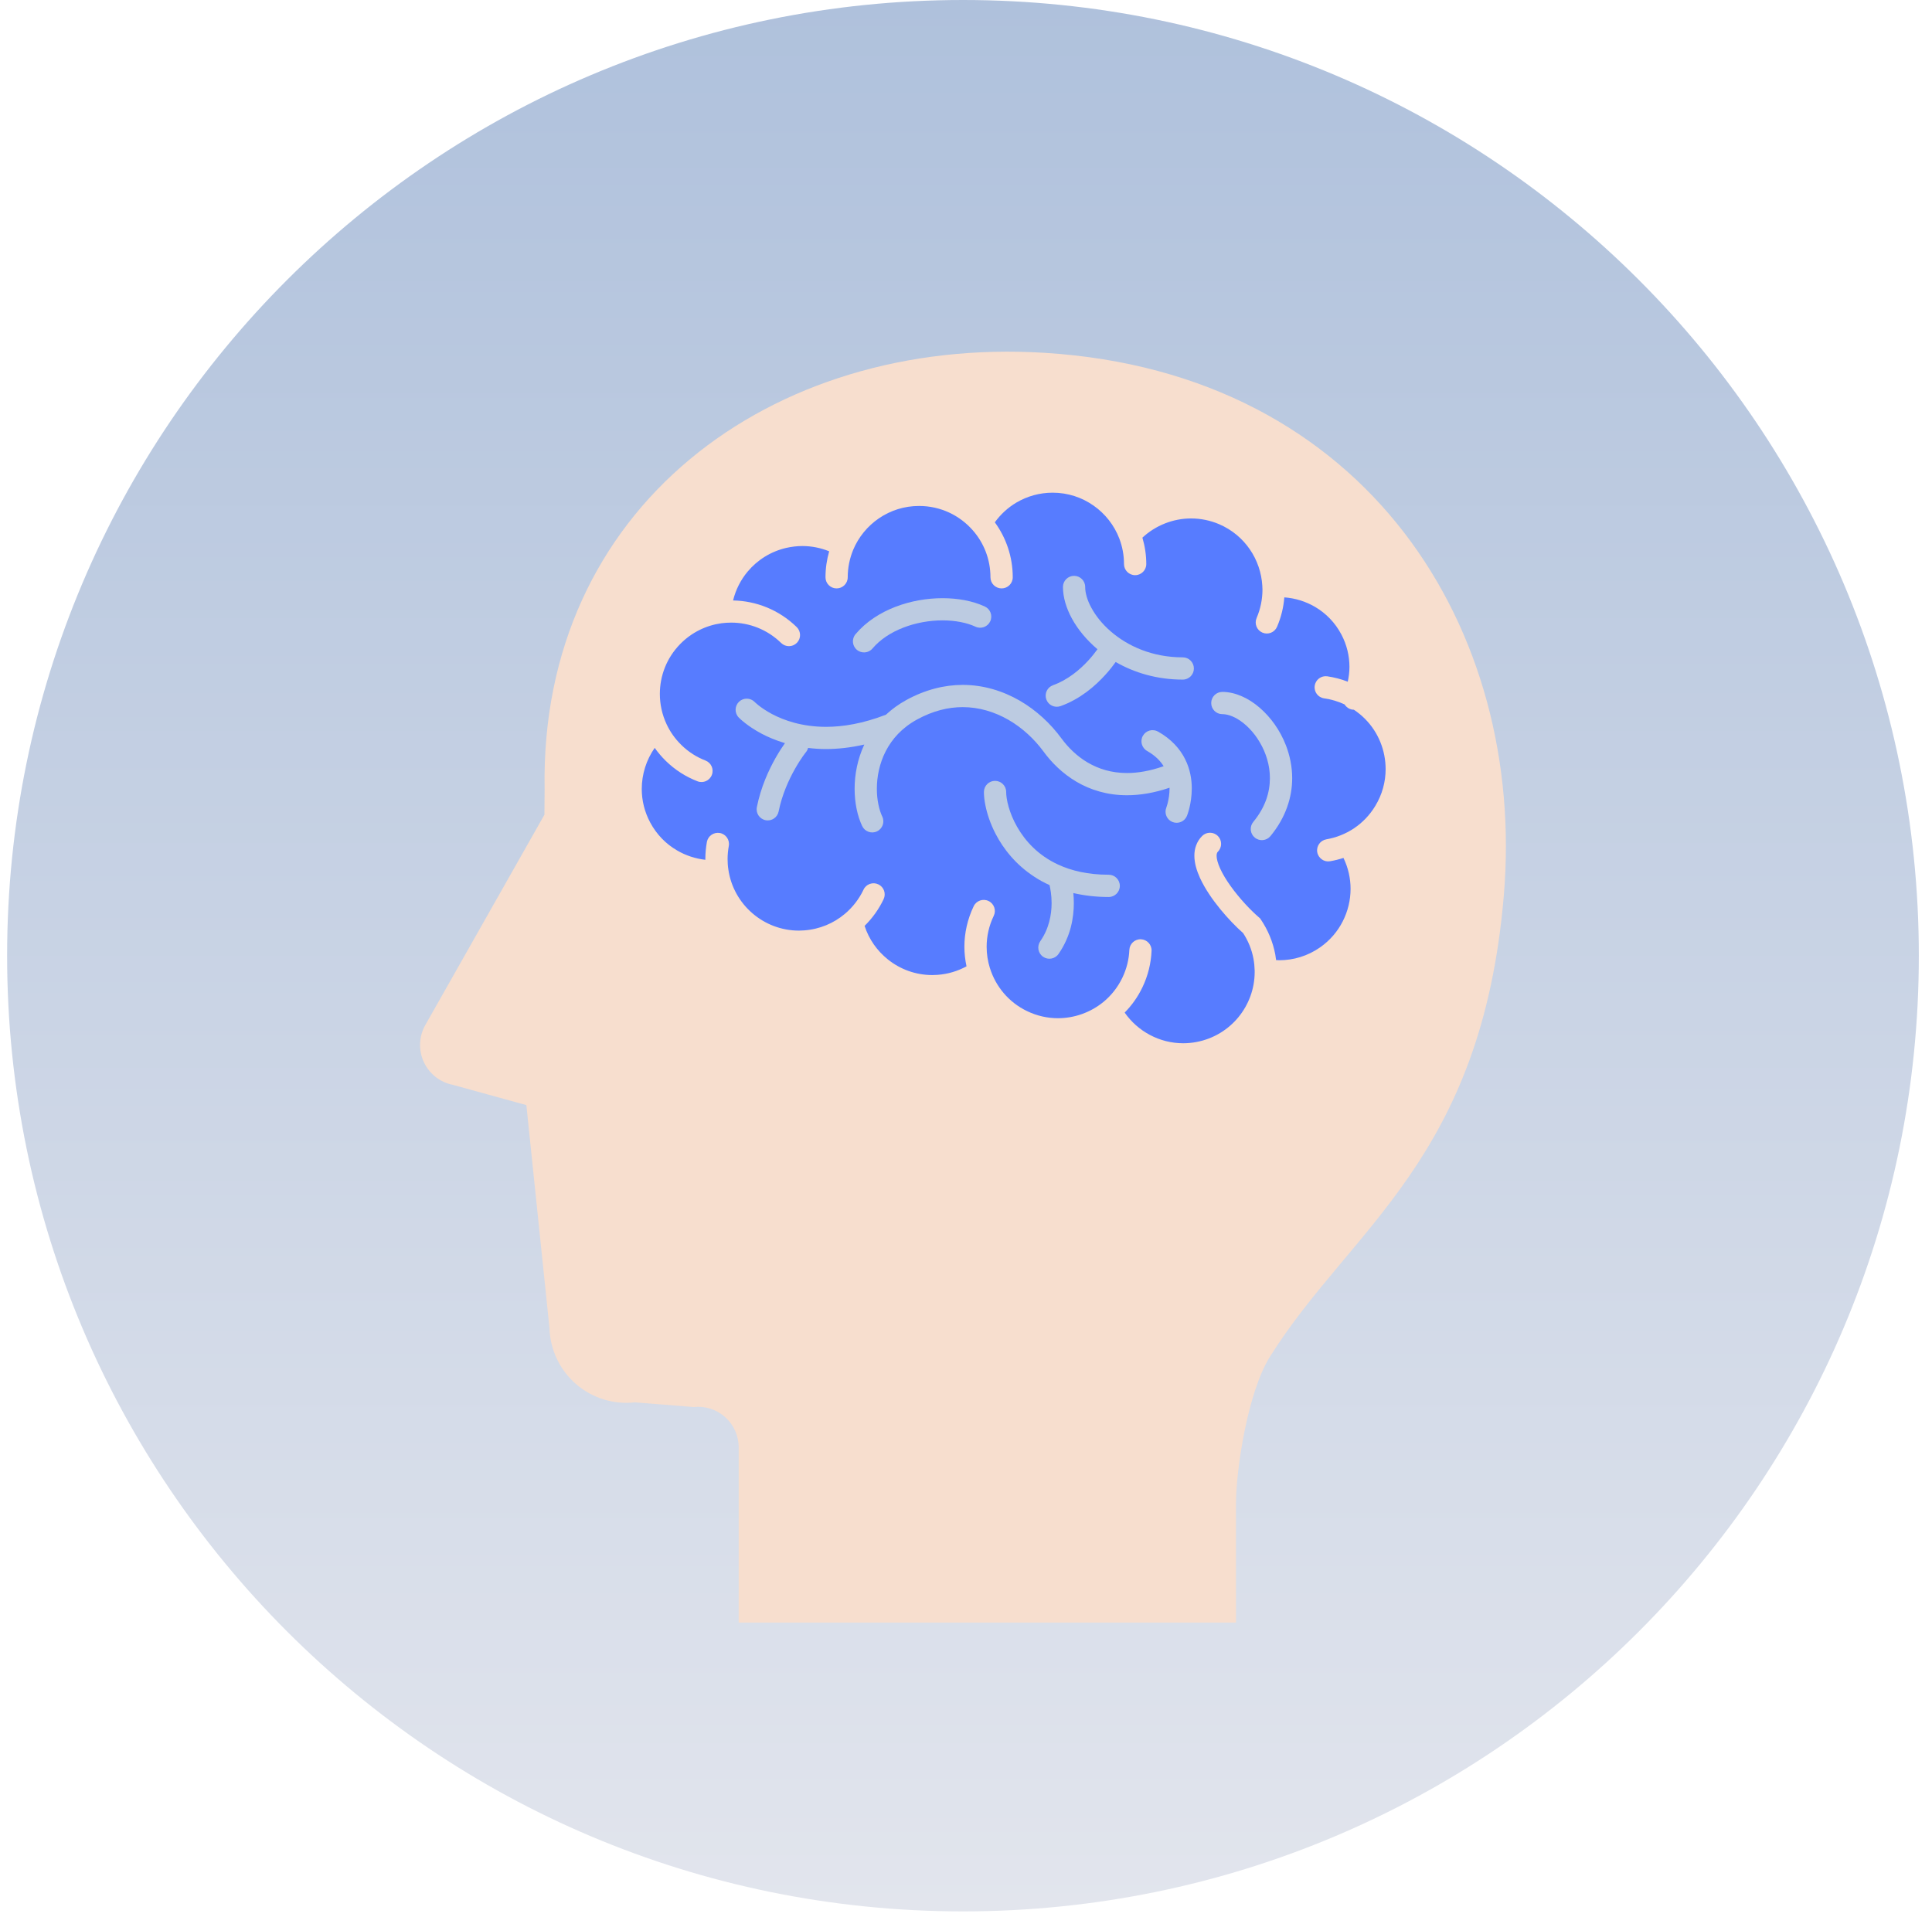
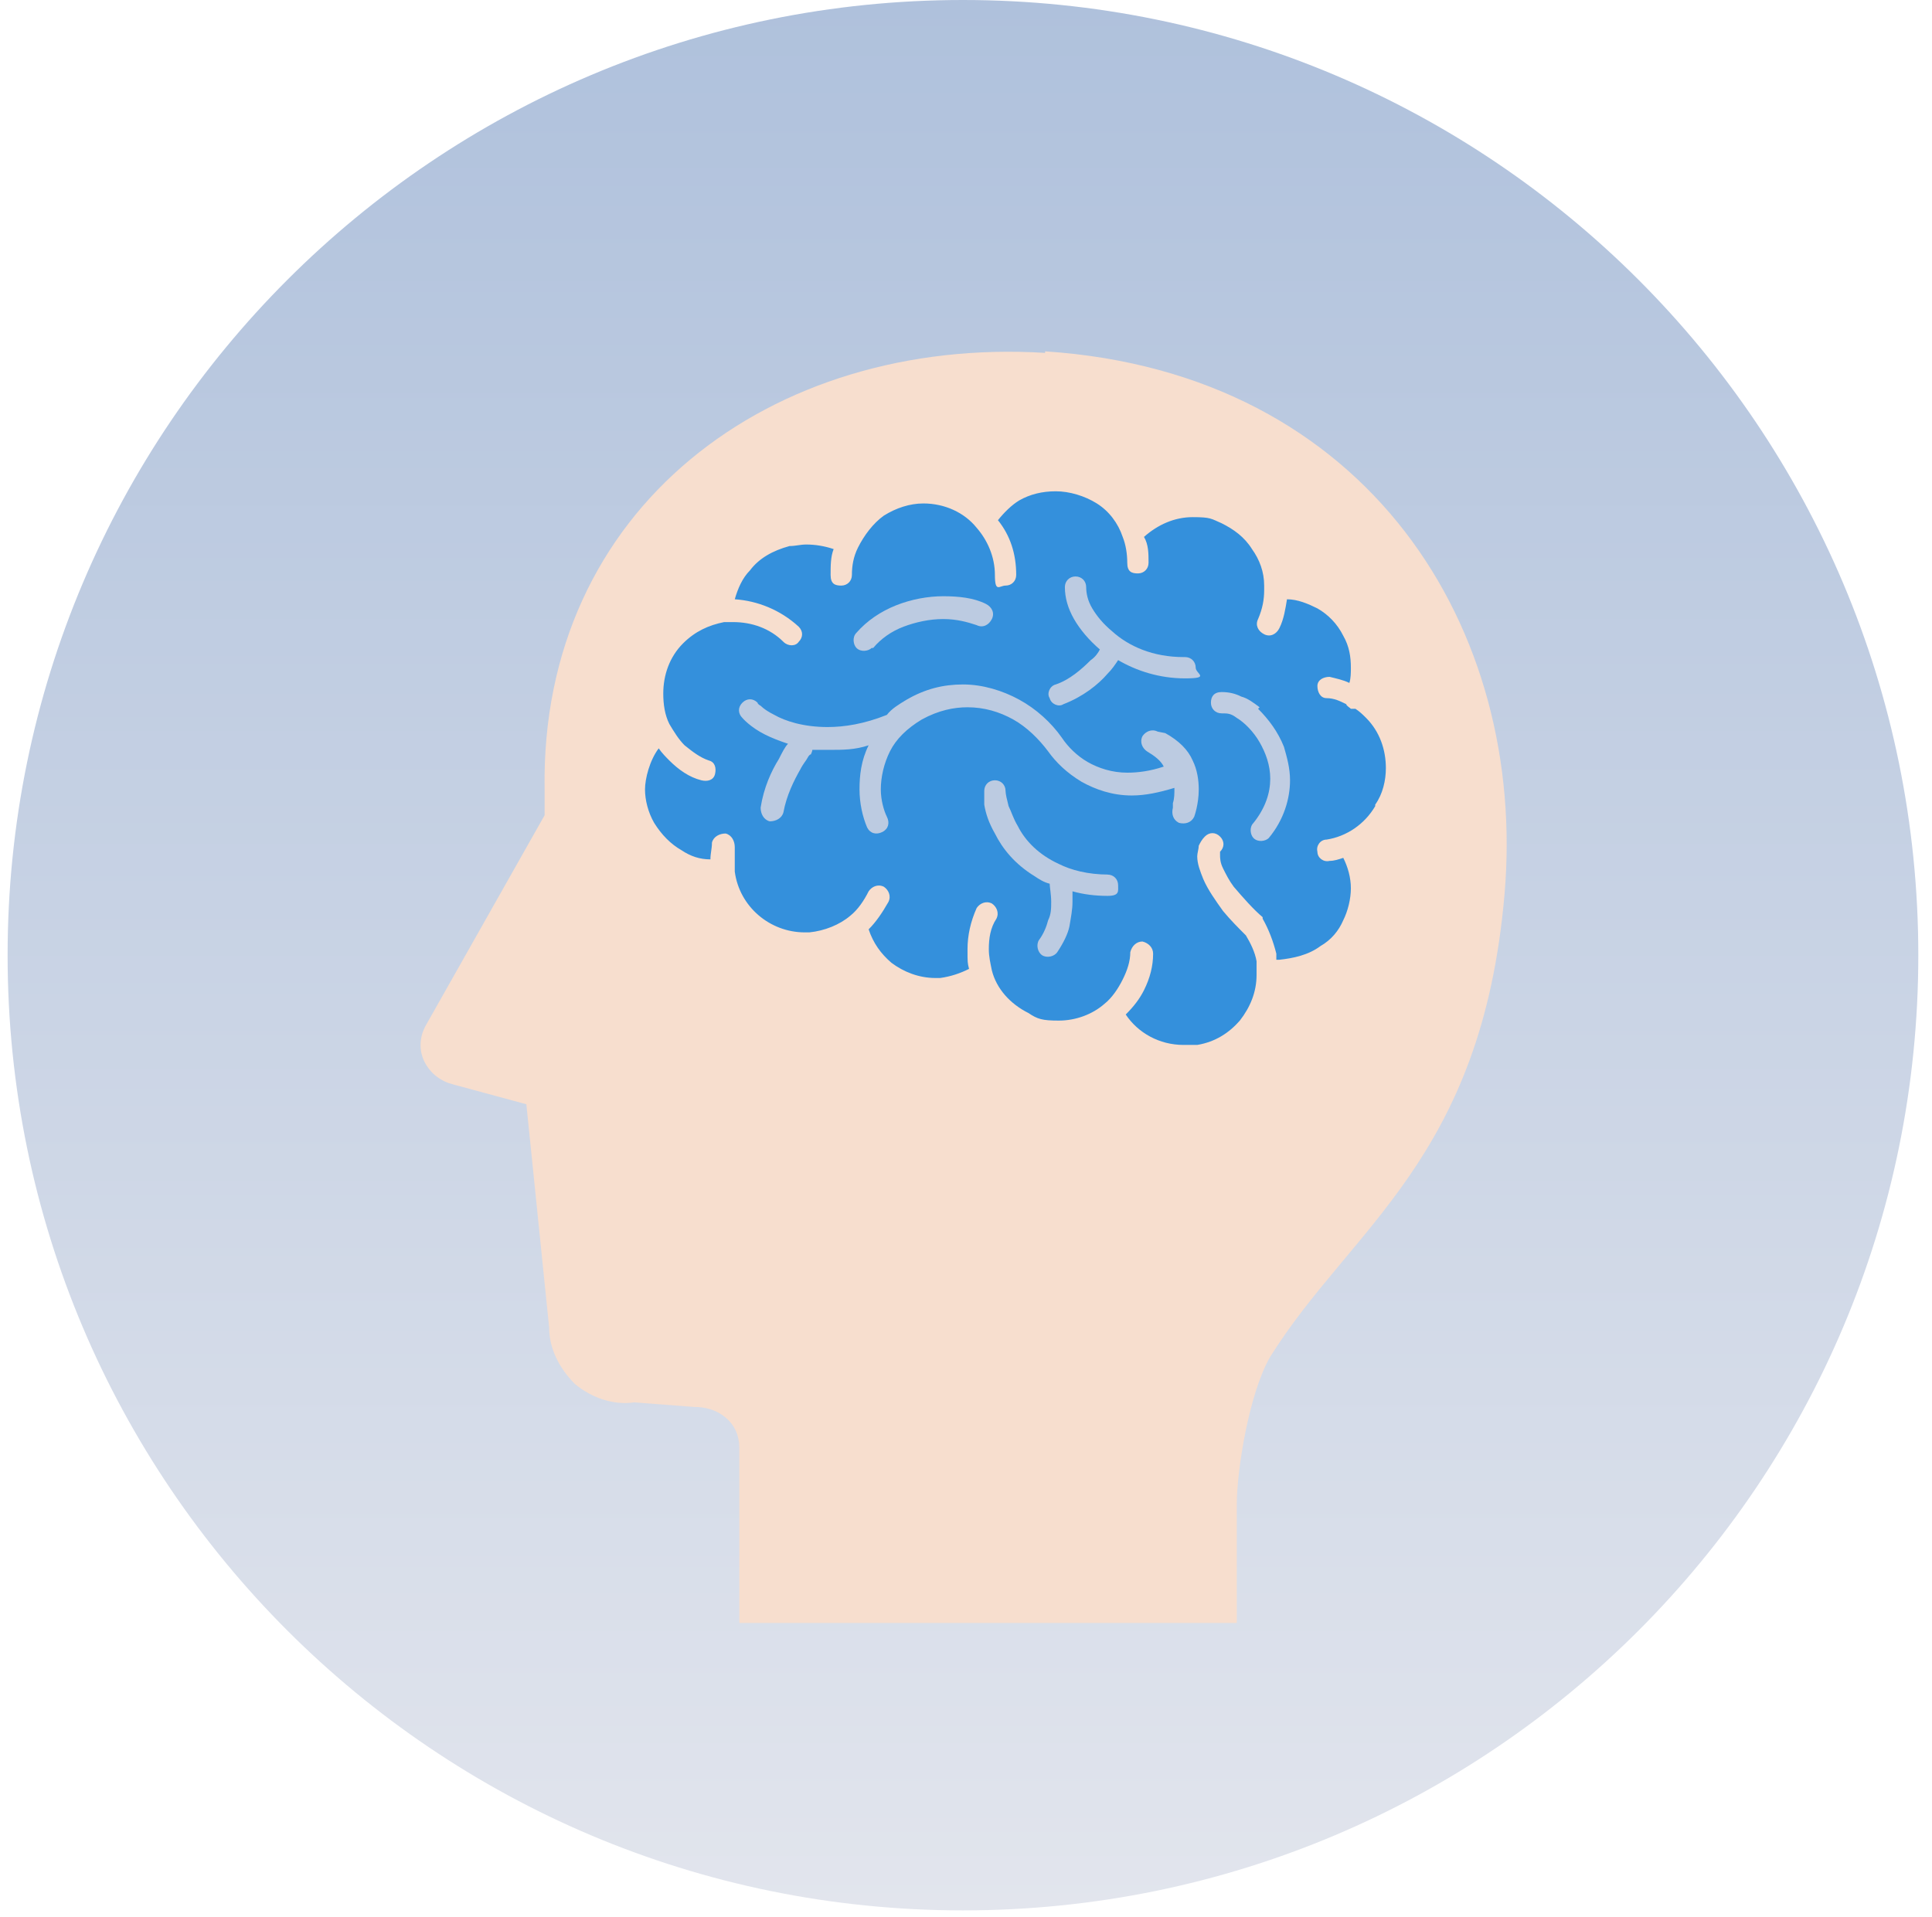
- <svg xmlns="http://www.w3.org/2000/svg" width="127" height="126" viewBox="0 0 127 126" fill="none">
-   <circle cx="63.301" cy="62.833" r="62.833" fill="url(#paint0_linear_4741_2343)" />
-   <circle cx="66.319" cy="54.791" r="26.641" fill="#577CFF" />
-   <path d="M72.88 57.51C71.515 57.51 70.427 57.247 69.554 56.842C68.246 56.236 67.399 55.303 66.866 54.372C66.6 53.909 66.416 53.448 66.301 53.043C66.185 52.639 66.14 52.283 66.141 52.071C66.141 51.665 65.814 51.338 65.409 51.338C65.005 51.338 64.678 51.665 64.678 52.071C64.678 52.334 64.71 52.624 64.775 52.943C64.887 53.503 65.097 54.148 65.442 54.815C65.956 55.809 66.775 56.855 67.999 57.647C68.306 57.85 68.635 58.031 68.992 58.192C69.049 58.435 69.128 58.861 69.127 59.378C69.127 59.752 69.085 60.168 68.972 60.597C68.859 61.025 68.676 61.46 68.38 61.885C68.153 62.219 68.234 62.673 68.567 62.903C68.898 63.132 69.353 63.051 69.583 62.718C69.983 62.142 70.237 61.542 70.387 60.971C70.536 60.399 70.588 59.854 70.588 59.378C70.588 59.14 70.575 58.916 70.556 58.715C71.26 58.877 72.03 58.974 72.88 58.974C73.284 58.974 73.612 58.646 73.612 58.242C73.612 57.838 73.284 57.51 72.88 57.51Z" fill="#BCCBE1" />
-   <path d="M76.123 48.098C75.771 47.902 75.327 48.023 75.127 48.376C74.928 48.726 75.053 49.172 75.405 49.372C75.944 49.681 76.272 50.022 76.492 50.375C75.59 50.691 74.793 50.823 74.085 50.823C73.053 50.822 72.209 50.549 71.494 50.13C70.784 49.713 70.211 49.14 69.775 48.548C69.057 47.568 68.124 46.697 67.023 46.06C65.922 45.427 64.651 45.029 63.284 45.029C62.088 45.029 60.828 45.338 59.577 46.024C59.067 46.303 58.622 46.631 58.237 46.989C56.716 47.575 55.407 47.787 54.297 47.787C52.717 47.784 51.538 47.362 50.749 46.946C50.356 46.737 50.062 46.53 49.871 46.38C49.776 46.303 49.705 46.244 49.662 46.204L49.619 46.162L49.611 46.154C49.33 45.867 48.87 45.859 48.578 46.138C48.288 46.419 48.28 46.88 48.56 47.172C48.602 47.214 49.103 47.726 50.066 48.238C50.487 48.461 51.003 48.679 51.599 48.858C51.441 49.081 51.224 49.408 50.988 49.822C50.536 50.62 50.016 51.743 49.753 53.062C49.671 53.461 49.929 53.845 50.325 53.924C50.721 54.005 51.105 53.745 51.184 53.349C51.406 52.237 51.862 51.246 52.261 50.544C52.461 50.189 52.644 49.912 52.777 49.721C52.844 49.628 52.897 49.555 52.933 49.509C52.951 49.486 52.964 49.47 52.972 49.459L52.983 49.449L52.984 49.446C53.05 49.364 53.094 49.271 53.12 49.172C53.491 49.22 53.882 49.247 54.297 49.247C55.065 49.247 55.908 49.156 56.815 48.951C56.363 49.919 56.179 50.931 56.178 51.857C56.18 52.788 56.358 53.637 56.676 54.311C56.849 54.675 57.285 54.832 57.649 54.659C58.013 54.485 58.17 54.05 57.996 53.685C57.794 53.264 57.638 52.595 57.641 51.857C57.639 51.059 57.814 50.184 58.226 49.383C58.641 48.583 59.282 47.854 60.28 47.306C61.331 46.729 62.338 46.492 63.284 46.49C64.365 46.492 65.382 46.804 66.292 47.327C67.2 47.85 67.992 48.588 68.596 49.411C69.127 50.137 69.839 50.851 70.753 51.391C71.666 51.931 72.788 52.286 74.085 52.284C74.943 52.284 75.874 52.131 76.879 51.79L76.88 51.841C76.88 52.199 76.824 52.525 76.768 52.756C76.742 52.869 76.713 52.962 76.693 53.019C76.684 53.049 76.677 53.071 76.672 53.084L76.668 53.095V53.096C76.52 53.47 76.7 53.893 77.075 54.044C77.45 54.193 77.876 54.01 78.026 53.637C78.046 53.585 78.338 52.853 78.342 51.841C78.342 51.261 78.241 50.579 77.901 49.907C77.566 49.231 76.987 48.585 76.123 48.098Z" fill="#BCCBE1" />
-   <path d="M57.354 42.635C57.858 42.041 58.573 41.574 59.388 41.261C60.203 40.944 61.11 40.787 61.961 40.787C62.788 40.787 63.56 40.939 64.124 41.203C64.493 41.373 64.927 41.212 65.094 40.846C65.263 40.48 65.104 40.044 64.739 39.877C63.922 39.499 62.961 39.33 61.961 39.328C60.933 39.328 59.862 39.512 58.861 39.896C57.865 40.28 56.939 40.867 56.241 41.692C55.978 41.999 56.017 42.46 56.324 42.72C56.633 42.983 57.096 42.943 57.354 42.635Z" fill="#BCCBE1" />
-   <path d="M68.652 23.196C50.632 22.087 35.457 33.423 35.801 51.893L35.788 53.565L27.959 67.39C27.537 68.135 27.499 69.039 27.857 69.817C28.214 70.596 28.922 71.156 29.763 71.322L34.601 72.656L36.12 87.316C36.161 88.729 36.789 90.061 37.855 90.988C38.921 91.917 40.328 92.356 41.732 92.199L45.595 92.507C46.349 92.423 47.104 92.664 47.669 93.171C48.234 93.676 48.558 94.399 48.558 95.158V106.678H81.247C81.247 106.678 81.247 101.092 81.247 98.864C81.247 96.634 82.017 91.539 83.475 89.205C88.775 80.732 97.401 76.224 98.856 58.848C100.313 41.47 89.941 24.507 68.652 23.196ZM90.4 52.994C89.667 54.205 88.482 54.959 87.188 55.182C86.791 55.252 86.522 55.628 86.589 56.027C86.66 56.424 87.038 56.694 87.435 56.623C87.732 56.572 88.024 56.498 88.313 56.405C88.624 57.051 88.78 57.745 88.78 58.436C88.78 59.174 88.604 59.907 88.267 60.57C87.932 61.232 87.435 61.822 86.783 62.281C85.962 62.856 85.029 63.13 84.103 63.132C84.029 63.132 83.957 63.124 83.884 63.122C83.868 63 83.853 62.879 83.832 62.76V62.758C83.672 61.911 83.341 61.136 82.888 60.462L82.833 60.38L82.758 60.315C82.205 59.84 81.471 59.062 80.904 58.268C80.618 57.872 80.376 57.471 80.212 57.114C80.046 56.755 79.97 56.444 79.973 56.26C79.973 56.178 79.985 56.121 80.001 56.084C80.014 56.048 80.028 56.026 80.056 55.997C80.341 55.713 80.341 55.249 80.056 54.962C79.77 54.678 79.308 54.678 79.024 54.962C78.844 55.139 78.709 55.353 78.628 55.581C78.543 55.803 78.512 56.035 78.512 56.26C78.515 56.766 78.668 57.246 78.882 57.722C79.209 58.432 79.695 59.137 80.222 59.781C80.718 60.385 81.243 60.929 81.715 61.345C82.041 61.843 82.279 62.407 82.396 63.028C82.444 63.29 82.469 63.55 82.475 63.799V63.804C82.475 63.836 82.476 63.869 82.476 63.903C82.476 65.007 82.083 66.053 81.407 66.876C80.731 67.697 79.779 68.294 78.65 68.507C78.356 68.563 78.064 68.59 77.776 68.59C76.226 68.591 74.792 67.811 73.93 66.573C74.395 66.102 74.791 65.551 75.091 64.924V64.925C75.466 64.15 75.663 63.329 75.698 62.515C75.716 62.113 75.404 61.772 75.002 61.754C74.596 61.736 74.256 62.05 74.238 62.452C74.212 63.072 74.062 63.694 73.776 64.287L73.775 64.29C73.467 64.925 73.04 65.457 72.53 65.877L72.528 65.878C71.687 66.564 70.628 66.943 69.545 66.943C68.863 66.943 68.17 66.794 67.512 66.475C66.295 65.89 65.449 64.847 65.075 63.654H65.073C64.931 63.201 64.857 62.725 64.857 62.247C64.857 61.564 65.006 60.871 65.324 60.212C65.5 59.848 65.346 59.411 64.982 59.237C64.62 59.062 64.183 59.213 64.007 59.577C63.594 60.436 63.394 61.35 63.394 62.247C63.394 62.682 63.445 63.112 63.534 63.532C62.963 63.843 62.32 64.043 61.625 64.093H61.623C61.509 64.101 61.398 64.106 61.285 64.106C60.187 64.106 59.171 63.725 58.365 63.079C57.661 62.515 57.121 61.757 56.834 60.873C57.347 60.368 57.773 59.773 58.086 59.114C58.258 58.748 58.102 58.314 57.737 58.142C57.373 57.969 56.934 58.124 56.764 58.491C56.475 59.103 56.054 59.647 55.54 60.08C54.807 60.699 53.883 61.096 52.855 61.17H52.854C52.739 61.178 52.628 61.184 52.517 61.184C50.197 61.184 48.216 59.469 47.88 57.177L47.879 57.17V57.166C47.86 57.056 47.848 56.942 47.84 56.824C47.832 56.712 47.828 56.597 47.828 56.484C47.828 56.19 47.856 55.899 47.908 55.618C47.98 55.221 47.718 54.84 47.321 54.766C46.926 54.695 46.543 54.954 46.468 55.351C46.402 55.719 46.366 56.097 46.366 56.484L46.367 56.528C45.71 56.454 45.072 56.244 44.502 55.909C43.779 55.488 43.166 54.87 42.742 54.078C42.364 53.371 42.186 52.618 42.186 51.871C42.186 50.907 42.485 49.961 43.037 49.17C43.25 49.471 43.491 49.754 43.76 50.02C44.378 50.626 45.092 51.074 45.848 51.366C46.225 51.514 46.647 51.326 46.793 50.948C46.941 50.572 46.751 50.149 46.377 50.003C45.798 49.78 45.256 49.439 44.786 48.977V48.976C44.37 48.57 44.048 48.108 43.818 47.613C43.523 46.985 43.375 46.302 43.375 45.624C43.376 44.434 43.819 43.256 44.713 42.343C45.474 41.567 46.433 41.113 47.428 40.975H47.429H47.431C47.644 40.948 47.856 40.934 48.068 40.934C49.255 40.935 50.434 41.382 51.35 42.275C51.639 42.555 52.1 42.553 52.384 42.263C52.666 41.975 52.66 41.514 52.373 41.23C51.208 40.089 49.699 39.505 48.189 39.478C48.359 38.779 48.687 38.128 49.146 37.58C49.783 36.821 50.655 36.259 51.696 36.019C52.051 35.94 52.4 35.9 52.747 35.9C53.359 35.9 53.956 36.023 54.506 36.246C54.35 36.791 54.264 37.363 54.264 37.956C54.264 38.359 54.591 38.685 54.995 38.685C55.398 38.685 55.725 38.359 55.725 37.956C55.725 37.317 55.855 36.707 56.083 36.152C56.436 35.304 57.034 34.582 57.784 34.072C58.537 33.561 59.438 33.265 60.416 33.265C61.826 33.265 63.084 33.881 63.946 34.865C64.672 35.69 65.108 36.77 65.108 37.956C65.108 38.359 65.437 38.685 65.84 38.685C66.244 38.685 66.573 38.359 66.573 37.956C66.573 36.606 66.135 35.353 65.395 34.34C65.774 33.816 66.256 33.371 66.814 33.041C67.512 32.63 68.325 32.392 69.196 32.392C70.2 32.392 71.122 32.705 71.883 33.239C72.647 33.773 73.243 34.531 73.58 35.41H73.579C73.778 35.932 73.886 36.493 73.886 37.085C73.886 37.488 74.215 37.815 74.618 37.815C75.021 37.815 75.351 37.488 75.351 37.085C75.351 36.481 75.258 35.9 75.096 35.348C75.963 34.543 77.111 34.086 78.296 34.086C78.915 34.086 79.543 34.209 80.15 34.468C80.996 34.834 81.675 35.413 82.159 36.119C82.644 36.826 82.928 37.656 82.978 38.515C82.984 38.603 82.988 38.691 82.988 38.779C82.985 39.4 82.863 40.025 82.603 40.633C82.443 41.004 82.615 41.433 82.985 41.592C83.357 41.751 83.785 41.581 83.946 41.21C84.217 40.579 84.373 39.928 84.425 39.275C85.142 39.326 85.84 39.543 86.458 39.908C87.162 40.324 87.765 40.934 88.176 41.715C88.536 42.398 88.705 43.124 88.706 43.844C88.706 44.173 88.666 44.499 88.595 44.819C88.157 44.647 87.701 44.531 87.246 44.464C86.849 44.409 86.477 44.688 86.423 45.088C86.365 45.489 86.644 45.858 87.042 45.913C87.502 45.978 87.955 46.11 88.387 46.314C88.462 46.439 88.578 46.542 88.722 46.605C88.811 46.644 88.906 46.663 88.999 46.663C89.269 46.843 89.514 47.046 89.734 47.267L89.735 47.269C90.613 48.153 91.084 49.347 91.084 50.567C91.084 51.395 90.865 52.233 90.4 52.994Z" fill="#F7DECE" />
-   <path d="M82.806 46.531C82.444 46.218 82.054 45.961 81.642 45.782C81.229 45.599 80.794 45.49 80.349 45.49C79.945 45.49 79.619 45.818 79.619 46.222C79.619 46.626 79.945 46.952 80.349 46.952C80.618 46.952 80.956 47.045 81.316 47.252C81.852 47.559 82.409 48.112 82.811 48.802C83.22 49.493 83.48 50.313 83.477 51.163C83.475 52.096 83.181 53.071 82.383 54.039C82.128 54.349 82.171 54.811 82.482 55.067C82.794 55.326 83.256 55.28 83.512 54.972C84.515 53.759 84.943 52.417 84.942 51.163C84.942 50.401 84.786 49.67 84.531 49.005C84.144 48.007 83.53 47.156 82.806 46.531Z" fill="#C0CDE2" />
-   <path d="M77.75 43.218C75.741 43.218 74.128 42.477 73.011 41.509C72.453 41.026 72.026 40.486 71.746 39.968C71.461 39.451 71.332 38.959 71.335 38.59C71.335 38.187 71.007 37.859 70.605 37.859C70.2 37.859 69.873 38.187 69.873 38.59C69.876 39.276 70.09 39.982 70.461 40.666C70.852 41.38 71.421 42.074 72.142 42.684C71.997 42.885 71.797 43.148 71.539 43.426C70.983 44.034 70.18 44.707 69.22 45.049C68.843 45.183 68.643 45.601 68.779 45.982C68.914 46.363 69.331 46.559 69.713 46.425C71.014 45.958 71.986 45.105 72.648 44.379C72.942 44.057 73.17 43.76 73.34 43.524C74.549 44.221 76.043 44.681 77.75 44.681C78.154 44.681 78.48 44.354 78.48 43.951C78.48 43.547 78.154 43.218 77.75 43.218Z" fill="#BCCBE1" />
+ <svg xmlns="http://www.w3.org/2000/svg" id="Layer_1" version="1.1" viewBox="0 0 127 126">
  <defs>
-     <linearGradient id="paint0_linear_4741_2343" x1="63.301" y1="0" x2="63.301" y2="125.665" gradientUnits="userSpaceOnUse">
-       <stop stop-color="#AFC1DC" />
-       <stop offset="1" stop-color="#E2E5ED" />
+     <style>
+       .st0 {
+         fill: #bccbe1;
+       }
+ 
+       .st1 {
+         fill: url(#linear-gradient);
+       }
+ 
+       .st2 {
+         fill: #f7dece;
+       }
+ 
+       .st3 {
+         fill: #3490dc;
+       }
+ 
+       .st4 {
+         fill: #c0cde2;
+       }
+     </style>
+     <linearGradient id="linear-gradient" x1="63.3" y1="125.9" x2="63.3" y2=".2" gradientTransform="translate(0 125.9) scale(1 -1)" gradientUnits="userSpaceOnUse">
+       <stop offset="0" stop-color="#afc1dc" />
+       <stop offset="1" stop-color="#e2e5ed" />
    </linearGradient>
  </defs>
+   <circle class="st1" cx="63.3" cy="62.8" r="62.8" />
+   <circle class="st3" cx="66.3" cy="54.8" r="26.6" />
+   <path class="st0" d="M72.9,57.5c-1.4,0-2.5-.3-3.3-.7-1.3-.6-2.2-1.5-2.7-2.5-.3-.5-.4-.9-.6-1.3-.1-.4-.2-.8-.2-1,0-.4-.3-.7-.7-.7s-.7.3-.7.7,0,.6,0,.9c.1.6.3,1.2.7,1.9.5,1,1.3,2,2.6,2.8.3.2.6.4,1,.5,0,.2.1.7.1,1.2,0,.4,0,.8-.2,1.2-.1.4-.3.9-.6,1.3-.2.3-.1.8.2,1,.3.2.8.1,1-.2.4-.6.7-1.2.8-1.7.1-.6.2-1.1.2-1.6s0-.5,0-.7c.7.2,1.5.3,2.3.3s.7-.3.7-.7c0-.4-.3-.7-.7-.7Z" />
+   <path class="st0" d="M76.1,48.1c-.4-.2-.8,0-1,.3-.2.4,0,.8.3,1,.5.3.9.6,1.1,1-.9.3-1.7.4-2.4.4-1,0-1.9-.3-2.6-.7-.7-.4-1.3-1-1.7-1.6-.7-1-1.7-1.9-2.8-2.5-1.1-.6-2.4-1-3.7-1s-2.5.3-3.7,1c-.5.3-1,.6-1.3,1-1.5.6-2.8.8-3.9.8-1.6,0-2.8-.4-3.5-.8-.4-.2-.7-.4-.9-.6,0,0-.2-.1-.2-.2h0s0,0,0,0c-.3-.3-.7-.3-1,0-.3.3-.3.7,0,1,0,0,.5.6,1.5,1.1.4.2.9.4,1.5.6-.2.2-.4.6-.6,1-.5.8-1,1.9-1.2,3.2,0,.4.2.8.6.9.4,0,.8-.2.9-.6.2-1.1.7-2.1,1.1-2.8.2-.4.4-.6.5-.8,0,0,.1-.2.2-.2,0,0,0,0,0,0h0s0,0,0,0c0,0,.1-.2.1-.3.4,0,.8,0,1.2,0,.8,0,1.6,0,2.5-.3-.5,1-.6,2-.6,2.9,0,.9.2,1.8.5,2.5.2.4.6.5,1,.3.4-.2.5-.6.3-1-.2-.4-.4-1.1-.4-1.8,0-.8.2-1.7.6-2.5.4-.8,1.1-1.5,2.1-2.1,1.1-.6,2.1-.8,3-.8,1.1,0,2.1.3,3,.8.9.5,1.7,1.3,2.3,2.1.5.7,1.2,1.4,2.2,2,.9.5,2,.9,3.3.9.9,0,1.8-.2,2.8-.5h0c0,.4,0,.7-.1,1,0,.1,0,.2,0,.3,0,0,0,0,0,0h0c-.1.4,0,.8.4,1,.4.1.8,0,1-.4,0,0,.3-.8.3-1.8,0-.6-.1-1.3-.4-1.9-.3-.7-.9-1.3-1.8-1.8Z" />
+   <path class="st0" d="M57.4,42.6c.5-.6,1.2-1.1,2-1.4.8-.3,1.7-.5,2.6-.5s1.6.2,2.2.4c.4.2.8,0,1-.4.2-.4,0-.8-.4-1-.8-.4-1.8-.5-2.8-.5-1,0-2.1.2-3.1.6-1,.4-1.9,1-2.6,1.8-.3.3-.2.8,0,1,.3.3.8.2,1,0Z" />
+   <path class="st2" d="M68.7,23.2c-18-1.1-33.2,10.2-32.9,28.7v1.7s-7.8,13.8-7.8,13.8c-.4.7-.5,1.6-.1,2.4.4.8,1.1,1.3,1.9,1.5l4.8,1.3,1.5,14.7c0,1.4.7,2.7,1.7,3.7,1.1.9,2.5,1.4,3.9,1.2l3.9.3c.8,0,1.5.2,2.1.7.6.5.9,1.2.9,2v11.5h32.7v-7.8c0-2.2.8-7.3,2.2-9.7,5.3-8.5,13.9-13,15.4-30.4,1.5-17.4-8.9-34.3-30.2-35.7ZM90.4,53c-.7,1.2-1.9,2-3.2,2.2-.4,0-.7.4-.6.8,0,.4.4.7.8.6.3,0,.6-.1.9-.2.3.6.5,1.3.5,2s-.2,1.5-.5,2.1c-.3.7-.8,1.3-1.5,1.7-.8.6-1.8.8-2.7.9,0,0-.1,0-.2,0,0-.1,0-.2,0-.4h0c-.2-.8-.5-1.6-.9-2.3h0c0,0,0-.1,0-.1-.6-.5-1.3-1.3-1.9-2-.3-.4-.5-.8-.7-1.2-.2-.4-.2-.7-.2-.9,0,0,0-.1,0-.2,0,0,0,0,0,0,.3-.3.3-.7,0-1-.3-.3-.7-.3-1,0-.2.2-.3.4-.4.6,0,.2-.1.5-.1.7,0,.5.2,1,.4,1.5.3.7.8,1.4,1.3,2.1.5.6,1,1.1,1.5,1.6.3.5.6,1.1.7,1.7,0,.3,0,.5,0,.8h0s0,0,0,.1c0,1.1-.4,2.1-1.1,3-.7.8-1.6,1.4-2.8,1.6-.3,0-.6,0-.9,0-1.6,0-3-.8-3.8-2,.5-.5.9-1,1.2-1.6h0c.4-.8.6-1.6.6-2.4,0-.4-.3-.7-.7-.8-.4,0-.7.3-.8.7,0,.6-.2,1.2-.5,1.8h0c-.3.6-.7,1.2-1.2,1.6h0c-.8.7-1.9,1.1-3,1.1s-1.4-.1-2-.5c-1.2-.6-2.1-1.6-2.4-2.8h0c-.1-.5-.2-.9-.2-1.4,0-.7.1-1.4.5-2,.2-.4,0-.8-.3-1-.4-.2-.8,0-1,.3-.4.9-.6,1.8-.6,2.7s0,.9.1,1.3c-.6.3-1.2.5-1.9.6h0c-.1,0-.2,0-.3,0-1.1,0-2.1-.4-2.9-1-.7-.6-1.2-1.3-1.5-2.2.5-.5.9-1.1,1.3-1.8.2-.4,0-.8-.3-1-.4-.2-.8,0-1,.3-.3.6-.7,1.2-1.2,1.6-.7.6-1.7,1-2.7,1.1h0c-.1,0-.2,0-.3,0-2.3,0-4.3-1.7-4.6-4h0c0-.1,0-.2,0-.4,0-.1,0-.2,0-.3,0-.3,0-.6,0-.9,0-.4-.2-.8-.6-.9-.4,0-.8.2-.9.6,0,.4-.1.7-.1,1.1h0c-.7,0-1.3-.2-1.9-.6-.7-.4-1.3-1-1.8-1.8-.4-.7-.6-1.5-.6-2.2s.3-1.9.9-2.7c.2.3.5.6.7.8.6.6,1.3,1.1,2.1,1.3.4.1.8,0,.9-.4.1-.4,0-.8-.4-.9-.6-.2-1.1-.6-1.6-1h0c-.4-.4-.7-.9-1-1.4-.3-.6-.4-1.3-.4-2,0-1.2.4-2.4,1.3-3.3.8-.8,1.7-1.2,2.7-1.4h0c.2,0,.4,0,.6,0,1.2,0,2.4.4,3.3,1.3.3.3.8.3,1,0,.3-.3.3-.7,0-1-1.2-1.1-2.7-1.7-4.2-1.8.2-.7.5-1.4,1-1.9.6-.8,1.5-1.3,2.6-1.6.4,0,.7-.1,1.1-.1.6,0,1.2.1,1.8.3-.2.5-.2,1.1-.2,1.7s.3.7.7.7.7-.3.7-.7c0-.6.1-1.2.4-1.8.4-.8,1-1.6,1.7-2.1.8-.5,1.7-.8,2.6-.8,1.4,0,2.7.6,3.5,1.6.7.8,1.2,1.9,1.2,3.1s.3.7.7.7.7-.3.7-.7c0-1.4-.4-2.6-1.2-3.6.4-.5.9-1,1.4-1.3.7-.4,1.5-.6,2.4-.6s1.9.3,2.7.8c.8.5,1.4,1.3,1.7,2.2h0c.2.5.3,1.1.3,1.7s.3.7.7.7.7-.3.7-.7c0-.6,0-1.2-.3-1.7.9-.8,2-1.3,3.2-1.3s1.2.1,1.9.4c.8.4,1.5.9,2,1.7.5.7.8,1.5.8,2.4,0,0,0,.2,0,.3,0,.6-.1,1.2-.4,1.9-.2.4,0,.8.4,1,.4.2.8,0,1-.4.3-.6.4-1.3.5-1.9.7,0,1.4.3,2,.6.7.4,1.3,1,1.7,1.8.4.7.5,1.4.5,2.1,0,.3,0,.7-.1,1-.4-.2-.9-.3-1.3-.4-.4,0-.8.2-.8.6,0,.4.2.8.6.8.5,0,.9.2,1.3.4,0,.1.2.2.3.3,0,0,.2,0,.3,0,.3.2.5.4.7.6h0c.9.9,1.3,2.1,1.3,3.3,0,.8-.2,1.7-.7,2.4Z" />
+   <path class="st4" d="M82.8,46.5c-.4-.3-.8-.6-1.2-.7-.4-.2-.8-.3-1.3-.3s-.7.3-.7.7.3.7.7.7.6,0,1,.3c.5.3,1.1.9,1.5,1.6.4.7.7,1.5.7,2.4,0,.9-.3,1.9-1.1,2.9-.3.3-.2.8,0,1,.3.3.8.2,1,0,1-1.2,1.4-2.6,1.4-3.8,0-.8-.2-1.5-.4-2.2-.4-1-1-1.8-1.7-2.5Z" />
+   <path class="st0" d="M77.8,43.2c-2,0-3.6-.7-4.7-1.7-.6-.5-1-1-1.3-1.5-.3-.5-.4-1-.4-1.4,0-.4-.3-.7-.7-.7s-.7.3-.7.7c0,.7.2,1.4.6,2.1.4.7,1,1.4,1.7,2-.1.2-.3.5-.6.7-.6.6-1.4,1.3-2.3,1.6-.4.1-.6.6-.4.9.1.4.6.6.9.4,1.3-.5,2.3-1.3,2.9-2,.3-.3.5-.6.7-.9,1.2.7,2.7,1.2,4.4,1.2s.7-.3.7-.7c0-.4-.3-.7-.7-.7Z" />
</svg>
